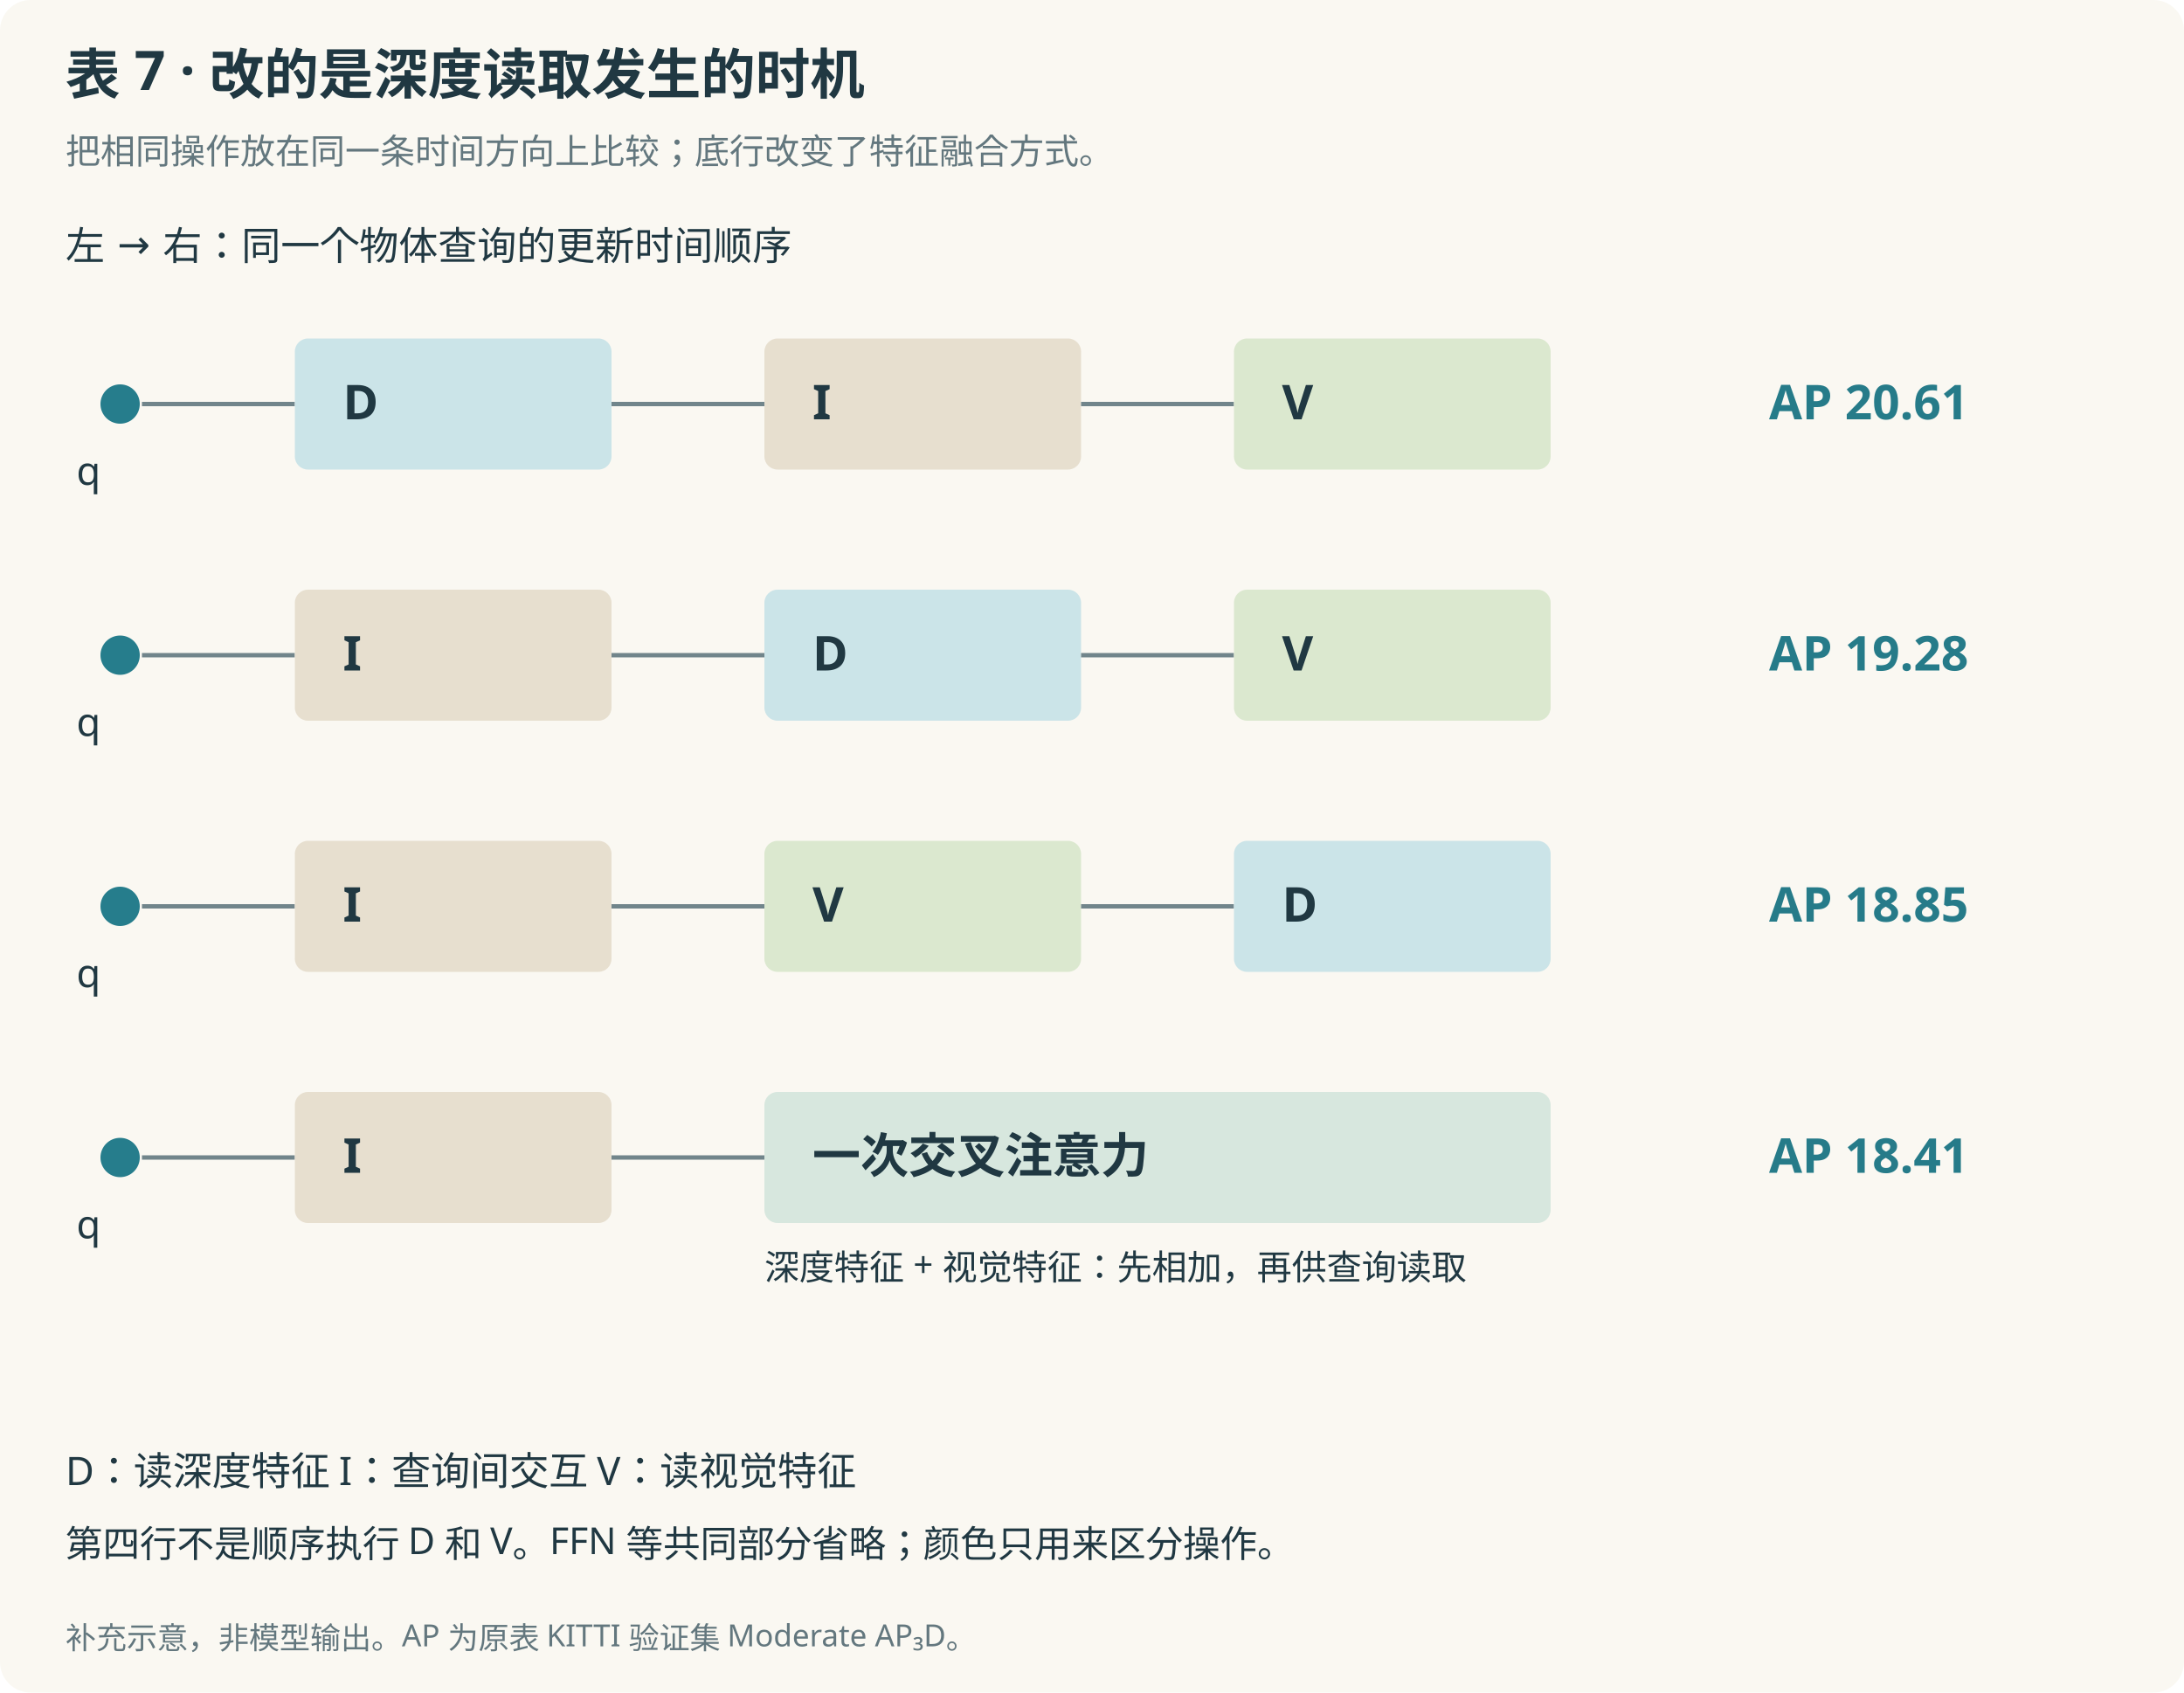
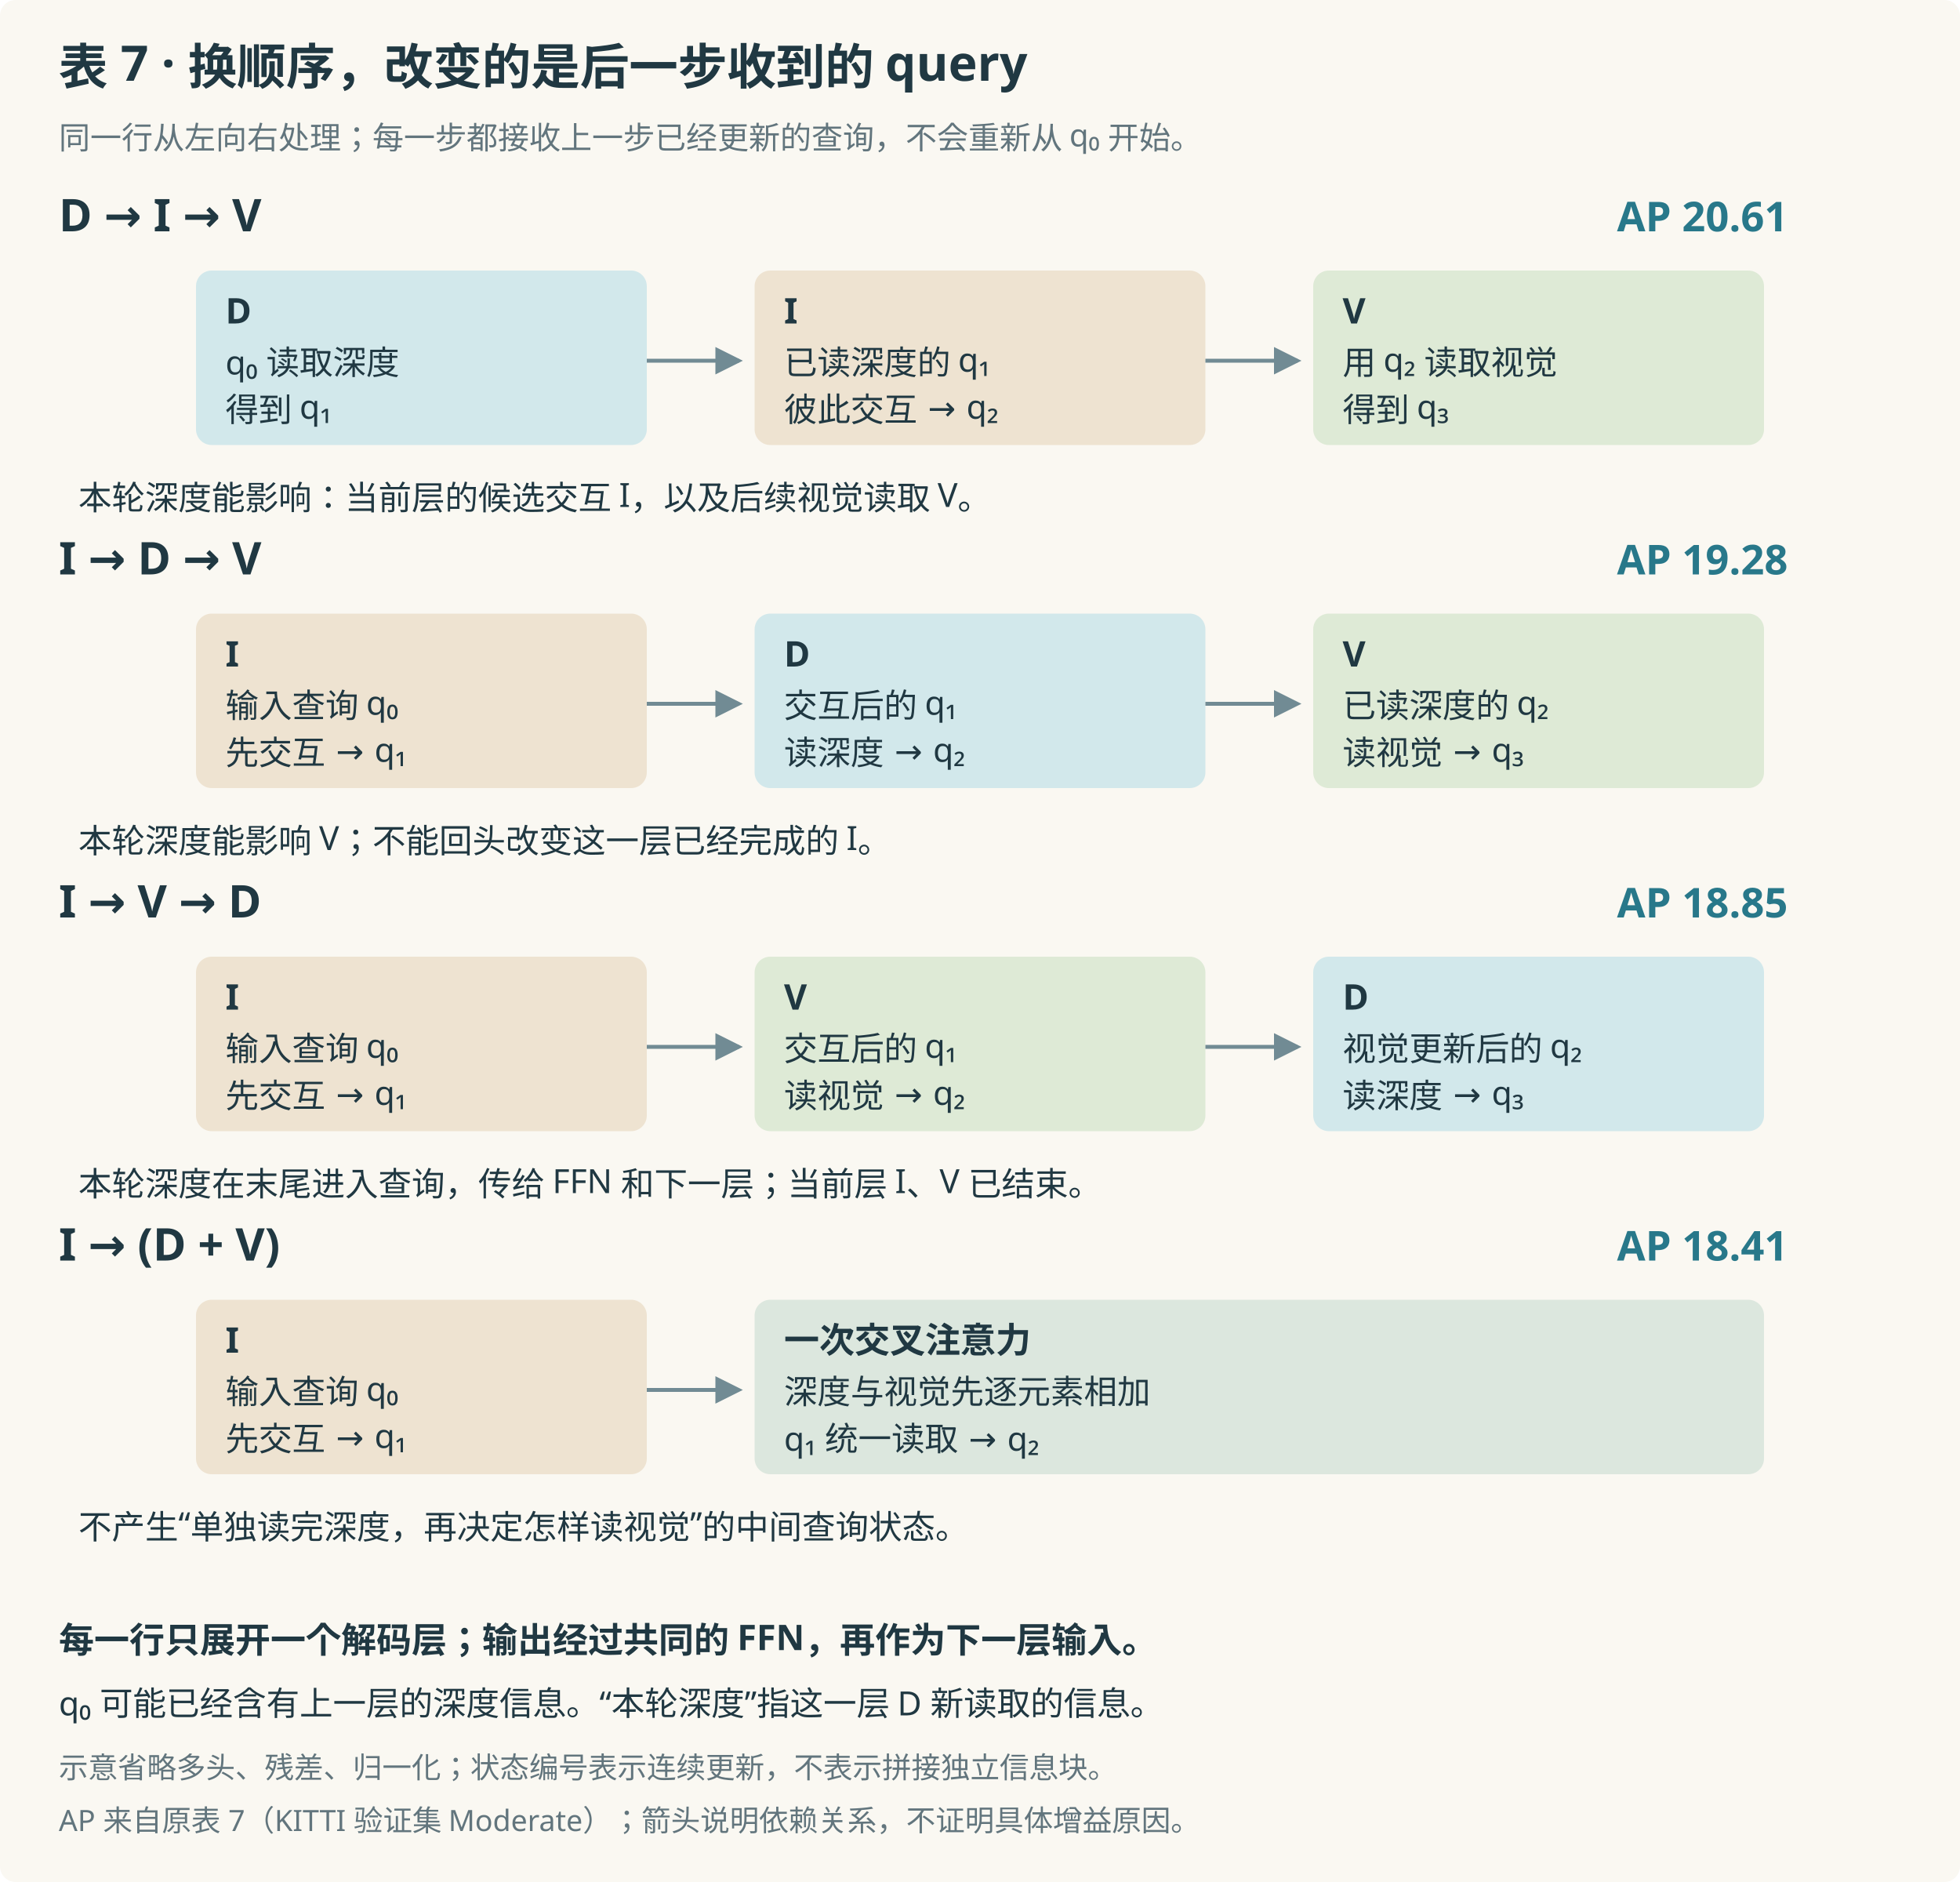
- <svg xmlns="http://www.w3.org/2000/svg" width="1000" height="775" viewBox="0 0 1000 775" role="img" aria-labelledby="t d">
-   <rect x="0" y="0" width="1000" height="775" rx="14" fill="#faf8f2" stroke="none" />
+ <svg xmlns="http://www.w3.org/2000/svg" width="1000" height="960" viewBox="0 0 1000 960" role="img" aria-labelledby="t desc">
+   <defs>
+     <marker id="arr" markerWidth="7" markerHeight="7" refX="6" refY="3.5" orient="auto">
+       <path d="M0 0L7 3.5L0 7" fill="#718b94" />
+     </marker>
+   </defs>
+   <rect x="0" y="0" width="1000" height="960" rx="8" fill="#faf8f2" />
  <g font-family="Microsoft YaHei,sans-serif">
-     <text x="30" y="43" font-size="25" fill="#203842" font-weight="bold">表 7 · 改的是深度读取发生的时机</text>
-     <text x="30" y="75" font-size="16" fill="#63777e">把相同操作放在同一条时间方向上比较；底行改变了特征融合方式。</text>
-     <text x="30" y="119" font-size="18" fill="#203842">左 → 右：同一个物体查询的更新时间顺序</text>
-     <circle cx="55" cy="185" r="9" fill="#267d8c" />
-     <text x="35" y="222" font-size="18" fill="#203842">q</text>
-     <path d="M65 185L135 185" fill="none" stroke="#71858b" stroke-width="2" />
-     <rect x="135" y="155" width="145" height="60" rx="6" fill="#cbe4e8" stroke="none" />
-     <text x="157" y="192" font-size="22" fill="#203842" font-weight="bold">D</text>
-     <path d="M280 185L350 185" fill="none" stroke="#71858b" stroke-width="2" />
-     <rect x="350" y="155" width="145" height="60" rx="6" fill="#e7dfcf" stroke="none" />
-     <text x="372" y="192" font-size="22" fill="#203842" font-weight="bold">I</text>
-     <path d="M495 185L565 185" fill="none" stroke="#71858b" stroke-width="2" />
-     <rect x="565" y="155" width="145" height="60" rx="6" fill="#dbe8cf" stroke="none" />
-     <text x="587" y="192" font-size="22" fill="#203842" font-weight="bold">V</text>
-     <text x="810" y="192" font-size="22" fill="#267b89" font-weight="bold">AP 20.61</text>
-     <circle cx="55" cy="300" r="9" fill="#267d8c" />
-     <text x="35" y="337" font-size="18" fill="#203842">q</text>
-     <path d="M65 300L135 300" fill="none" stroke="#71858b" stroke-width="2" />
-     <rect x="135" y="270" width="145" height="60" rx="6" fill="#e7dfcf" stroke="none" />
-     <text x="157" y="307" font-size="22" fill="#203842" font-weight="bold">I</text>
-     <path d="M280 300L350 300" fill="none" stroke="#71858b" stroke-width="2" />
-     <rect x="350" y="270" width="145" height="60" rx="6" fill="#cbe4e8" stroke="none" />
-     <text x="372" y="307" font-size="22" fill="#203842" font-weight="bold">D</text>
-     <path d="M495 300L565 300" fill="none" stroke="#71858b" stroke-width="2" />
-     <rect x="565" y="270" width="145" height="60" rx="6" fill="#dbe8cf" stroke="none" />
-     <text x="587" y="307" font-size="22" fill="#203842" font-weight="bold">V</text>
-     <text x="810" y="307" font-size="22" fill="#267b89" font-weight="bold">AP 19.28</text>
-     <circle cx="55" cy="415" r="9" fill="#267d8c" />
-     <text x="35" y="452" font-size="18" fill="#203842">q</text>
-     <path d="M65 415L135 415" fill="none" stroke="#71858b" stroke-width="2" />
-     <rect x="135" y="385" width="145" height="60" rx="6" fill="#e7dfcf" stroke="none" />
-     <text x="157" y="422" font-size="22" fill="#203842" font-weight="bold">I</text>
-     <path d="M280 415L350 415" fill="none" stroke="#71858b" stroke-width="2" />
-     <rect x="350" y="385" width="145" height="60" rx="6" fill="#dbe8cf" stroke="none" />
-     <text x="372" y="422" font-size="22" fill="#203842" font-weight="bold">V</text>
-     <path d="M495 415L565 415" fill="none" stroke="#71858b" stroke-width="2" />
-     <rect x="565" y="385" width="145" height="60" rx="6" fill="#cbe4e8" stroke="none" />
-     <text x="587" y="422" font-size="22" fill="#203842" font-weight="bold">D</text>
-     <text x="810" y="422" font-size="22" fill="#267b89" font-weight="bold">AP 18.85</text>
-     <circle cx="55" cy="530" r="9" fill="#267d8c" />
-     <text x="35" y="567" font-size="18" fill="#203842">q</text>
-     <path d="M65 530L135 530" fill="none" stroke="#71858b" stroke-width="2" />
-     <rect x="135" y="500" width="145" height="60" rx="6" fill="#e7dfcf" stroke="none" />
-     <text x="157" y="537" font-size="22" fill="#203842" font-weight="bold">I</text>
-     <path d="M280 530L350 530" fill="none" stroke="#71858b" stroke-width="2" />
-     <rect x="350" y="500" width="360" height="60" rx="6" fill="#d7e7de" stroke="none" />
-     <text x="372" y="537" font-size="22" fill="#203842" font-weight="bold">一次交叉注意力</text>
-     <text x="810" y="537" font-size="22" fill="#267b89" font-weight="bold">AP 18.41</text>
-     <text x="350" y="586" font-size="16" fill="#203842">深度特征 + 视觉特征：先相加，再供查询读取</text>
-     <text x="30" y="680" font-size="18" fill="#203842">D：读深度特征     I：查询间交互     V：读视觉特征</text>
-     <text x="30" y="713" font-size="17" fill="#203842">第四行不是顺序执行 D 和 V。FFN 等共同部分省略；颜色只用来区分操作。</text>
-     <text x="30" y="755" font-size="14" fill="#63777e">补充示意，非模型输出。AP 为原表 KITTI 验证集 Moderate AP₃D。</text>
+     <text x="30" y="43" font-size="25" fill="#203842" font-weight="bold">表 7 · 换顺序，改变的是后一步收到的 query</text>
+     <text x="30" y="76" font-size="16" fill="#62757d">同一行从左向右处理；每一步都接收上一步已经更新的查询，不会重新从 q₀ 开始。</text>
+     <text x="30" y="118" font-size="23" fill="#203842" font-weight="bold">D → I → V</text>
+     <text x="825" y="118" font-size="21" fill="#28788a" font-weight="bold">AP 20.61</text>
+     <rect x="100" y="138" width="230" height="89" rx="8" fill="#d2e8eb" />
+     <text x="115" y="165" font-size="18" fill="#203842" font-weight="bold">D</text>
+     <text x="115" y="191" font-size="17" fill="#203842">q₀ 读取深度</text>
+     <text x="115" y="215" font-size="17" fill="#203842">得到 q₁</text>
+     <rect x="385" y="138" width="230" height="89" rx="8" fill="#eee3d1" />
+     <text x="400" y="165" font-size="18" fill="#203842" font-weight="bold">I</text>
+     <text x="400" y="191" font-size="17" fill="#203842">已读深度的 q₁</text>
+     <text x="400" y="215" font-size="17" fill="#203842">彼此交互 → q₂</text>
+     <path d="M330 184L377 184" fill="none" stroke="#718b94" stroke-width="2" marker-end="url(#arr)" />
+     <rect x="670" y="138" width="230" height="89" rx="8" fill="#deead6" />
+     <text x="685" y="165" font-size="18" fill="#203842" font-weight="bold">V</text>
+     <text x="685" y="191" font-size="17" fill="#203842">用 q₂ 读取视觉</text>
+     <text x="685" y="215" font-size="17" fill="#203842">得到 q₃</text>
+     <path d="M615 184L662 184" fill="none" stroke="#718b94" stroke-width="2" marker-end="url(#arr)" />
+     <text x="40" y="260" font-size="17" fill="#203842">本轮深度能影响：当前层的候选交互 I，以及后续视觉读取 V。</text>
+     <text x="30" y="293" font-size="23" fill="#203842" font-weight="bold">I → D → V</text>
+     <text x="825" y="293" font-size="21" fill="#28788a" font-weight="bold">AP 19.28</text>
+     <rect x="100" y="313" width="230" height="89" rx="8" fill="#eee3d1" />
+     <text x="115" y="340" font-size="18" fill="#203842" font-weight="bold">I</text>
+     <text x="115" y="366" font-size="17" fill="#203842">输入查询 q₀</text>
+     <text x="115" y="390" font-size="17" fill="#203842">先交互 → q₁</text>
+     <rect x="385" y="313" width="230" height="89" rx="8" fill="#d2e8eb" />
+     <text x="400" y="340" font-size="18" fill="#203842" font-weight="bold">D</text>
+     <text x="400" y="366" font-size="17" fill="#203842">交互后的 q₁</text>
+     <text x="400" y="390" font-size="17" fill="#203842">读深度 → q₂</text>
+     <path d="M330 359L377 359" fill="none" stroke="#718b94" stroke-width="2" marker-end="url(#arr)" />
+     <rect x="670" y="313" width="230" height="89" rx="8" fill="#deead6" />
+     <text x="685" y="340" font-size="18" fill="#203842" font-weight="bold">V</text>
+     <text x="685" y="366" font-size="17" fill="#203842">已读深度的 q₂</text>
+     <text x="685" y="390" font-size="17" fill="#203842">读视觉 → q₃</text>
+     <path d="M615 359L662 359" fill="none" stroke="#718b94" stroke-width="2" marker-end="url(#arr)" />
+     <text x="40" y="435" font-size="17" fill="#203842">本轮深度能影响 V；不能回头改变这一层已经完成的 I。</text>
+     <text x="30" y="468" font-size="23" fill="#203842" font-weight="bold">I → V → D</text>
+     <text x="825" y="468" font-size="21" fill="#28788a" font-weight="bold">AP 18.85</text>
+     <rect x="100" y="488" width="230" height="89" rx="8" fill="#eee3d1" />
+     <text x="115" y="515" font-size="18" fill="#203842" font-weight="bold">I</text>
+     <text x="115" y="541" font-size="17" fill="#203842">输入查询 q₀</text>
+     <text x="115" y="565" font-size="17" fill="#203842">先交互 → q₁</text>
+     <rect x="385" y="488" width="230" height="89" rx="8" fill="#deead6" />
+     <text x="400" y="515" font-size="18" fill="#203842" font-weight="bold">V</text>
+     <text x="400" y="541" font-size="17" fill="#203842">交互后的 q₁</text>
+     <text x="400" y="565" font-size="17" fill="#203842">读视觉 → q₂</text>
+     <path d="M330 534L377 534" fill="none" stroke="#718b94" stroke-width="2" marker-end="url(#arr)" />
+     <rect x="670" y="488" width="230" height="89" rx="8" fill="#d2e8eb" />
+     <text x="685" y="515" font-size="18" fill="#203842" font-weight="bold">D</text>
+     <text x="685" y="541" font-size="17" fill="#203842">视觉更新后的 q₂</text>
+     <text x="685" y="565" font-size="17" fill="#203842">读深度 → q₃</text>
+     <path d="M615 534L662 534" fill="none" stroke="#718b94" stroke-width="2" marker-end="url(#arr)" />
+     <text x="40" y="610" font-size="17" fill="#203842">本轮深度在末尾进入查询，传给 FFN 和下一层；当前层 I、V 已结束。</text>
+     <text x="30" y="643" font-size="23" fill="#203842" font-weight="bold">I → (D + V)</text>
+     <text x="825" y="643" font-size="21" fill="#28788a" font-weight="bold">AP 18.41</text>
+     <rect x="100" y="663" width="230" height="89" rx="8" fill="#eee3d1" />
+     <text x="115" y="690" font-size="18" fill="#203842" font-weight="bold">I</text>
+     <text x="115" y="716" font-size="17" fill="#203842">输入查询 q₀</text>
+     <text x="115" y="740" font-size="17" fill="#203842">先交互 → q₁</text>
+     <rect x="385" y="663" width="515" height="89" rx="8" fill="#dce7de" />
+     <text x="400" y="690" font-size="18" fill="#203842" font-weight="bold">一次交叉注意力</text>
+     <text x="400" y="716" font-size="17" fill="#203842">深度与视觉先逐元素相加</text>
+     <text x="400" y="740" font-size="17" fill="#203842">q₁ 统一读取 → q₂</text>
+     <path d="M330 709L377 709" fill="none" stroke="#718b94" stroke-width="2" marker-end="url(#arr)" />
+     <text x="40" y="785" font-size="17" fill="#203842">不产生“单独读完深度，再决定怎样读视觉”的中间查询状态。</text>
+     <text x="30" y="843" font-size="18" fill="#203842" font-weight="bold">每一行只展开一个解码层；输出经过共同的 FFN，再作为下一层输入。</text>
+     <text x="30" y="875" font-size="17" fill="#203842">q₀ 可能已经含有上一层的深度信息。“本轮深度”指这一层 D 新读取的信息。</text>
+     <text x="30" y="907" font-size="15" fill="#62757d">示意省略多头、残差、归一化；状态编号表示连续更新，不表示拼接独立信息块。</text>
+     <text x="30" y="934" font-size="15" fill="#62757d">AP 来自原表 7（KITTI 验证集 Moderate）；箭头说明依赖关系，不证明具体增益原因。</text>
  </g>
</svg>
